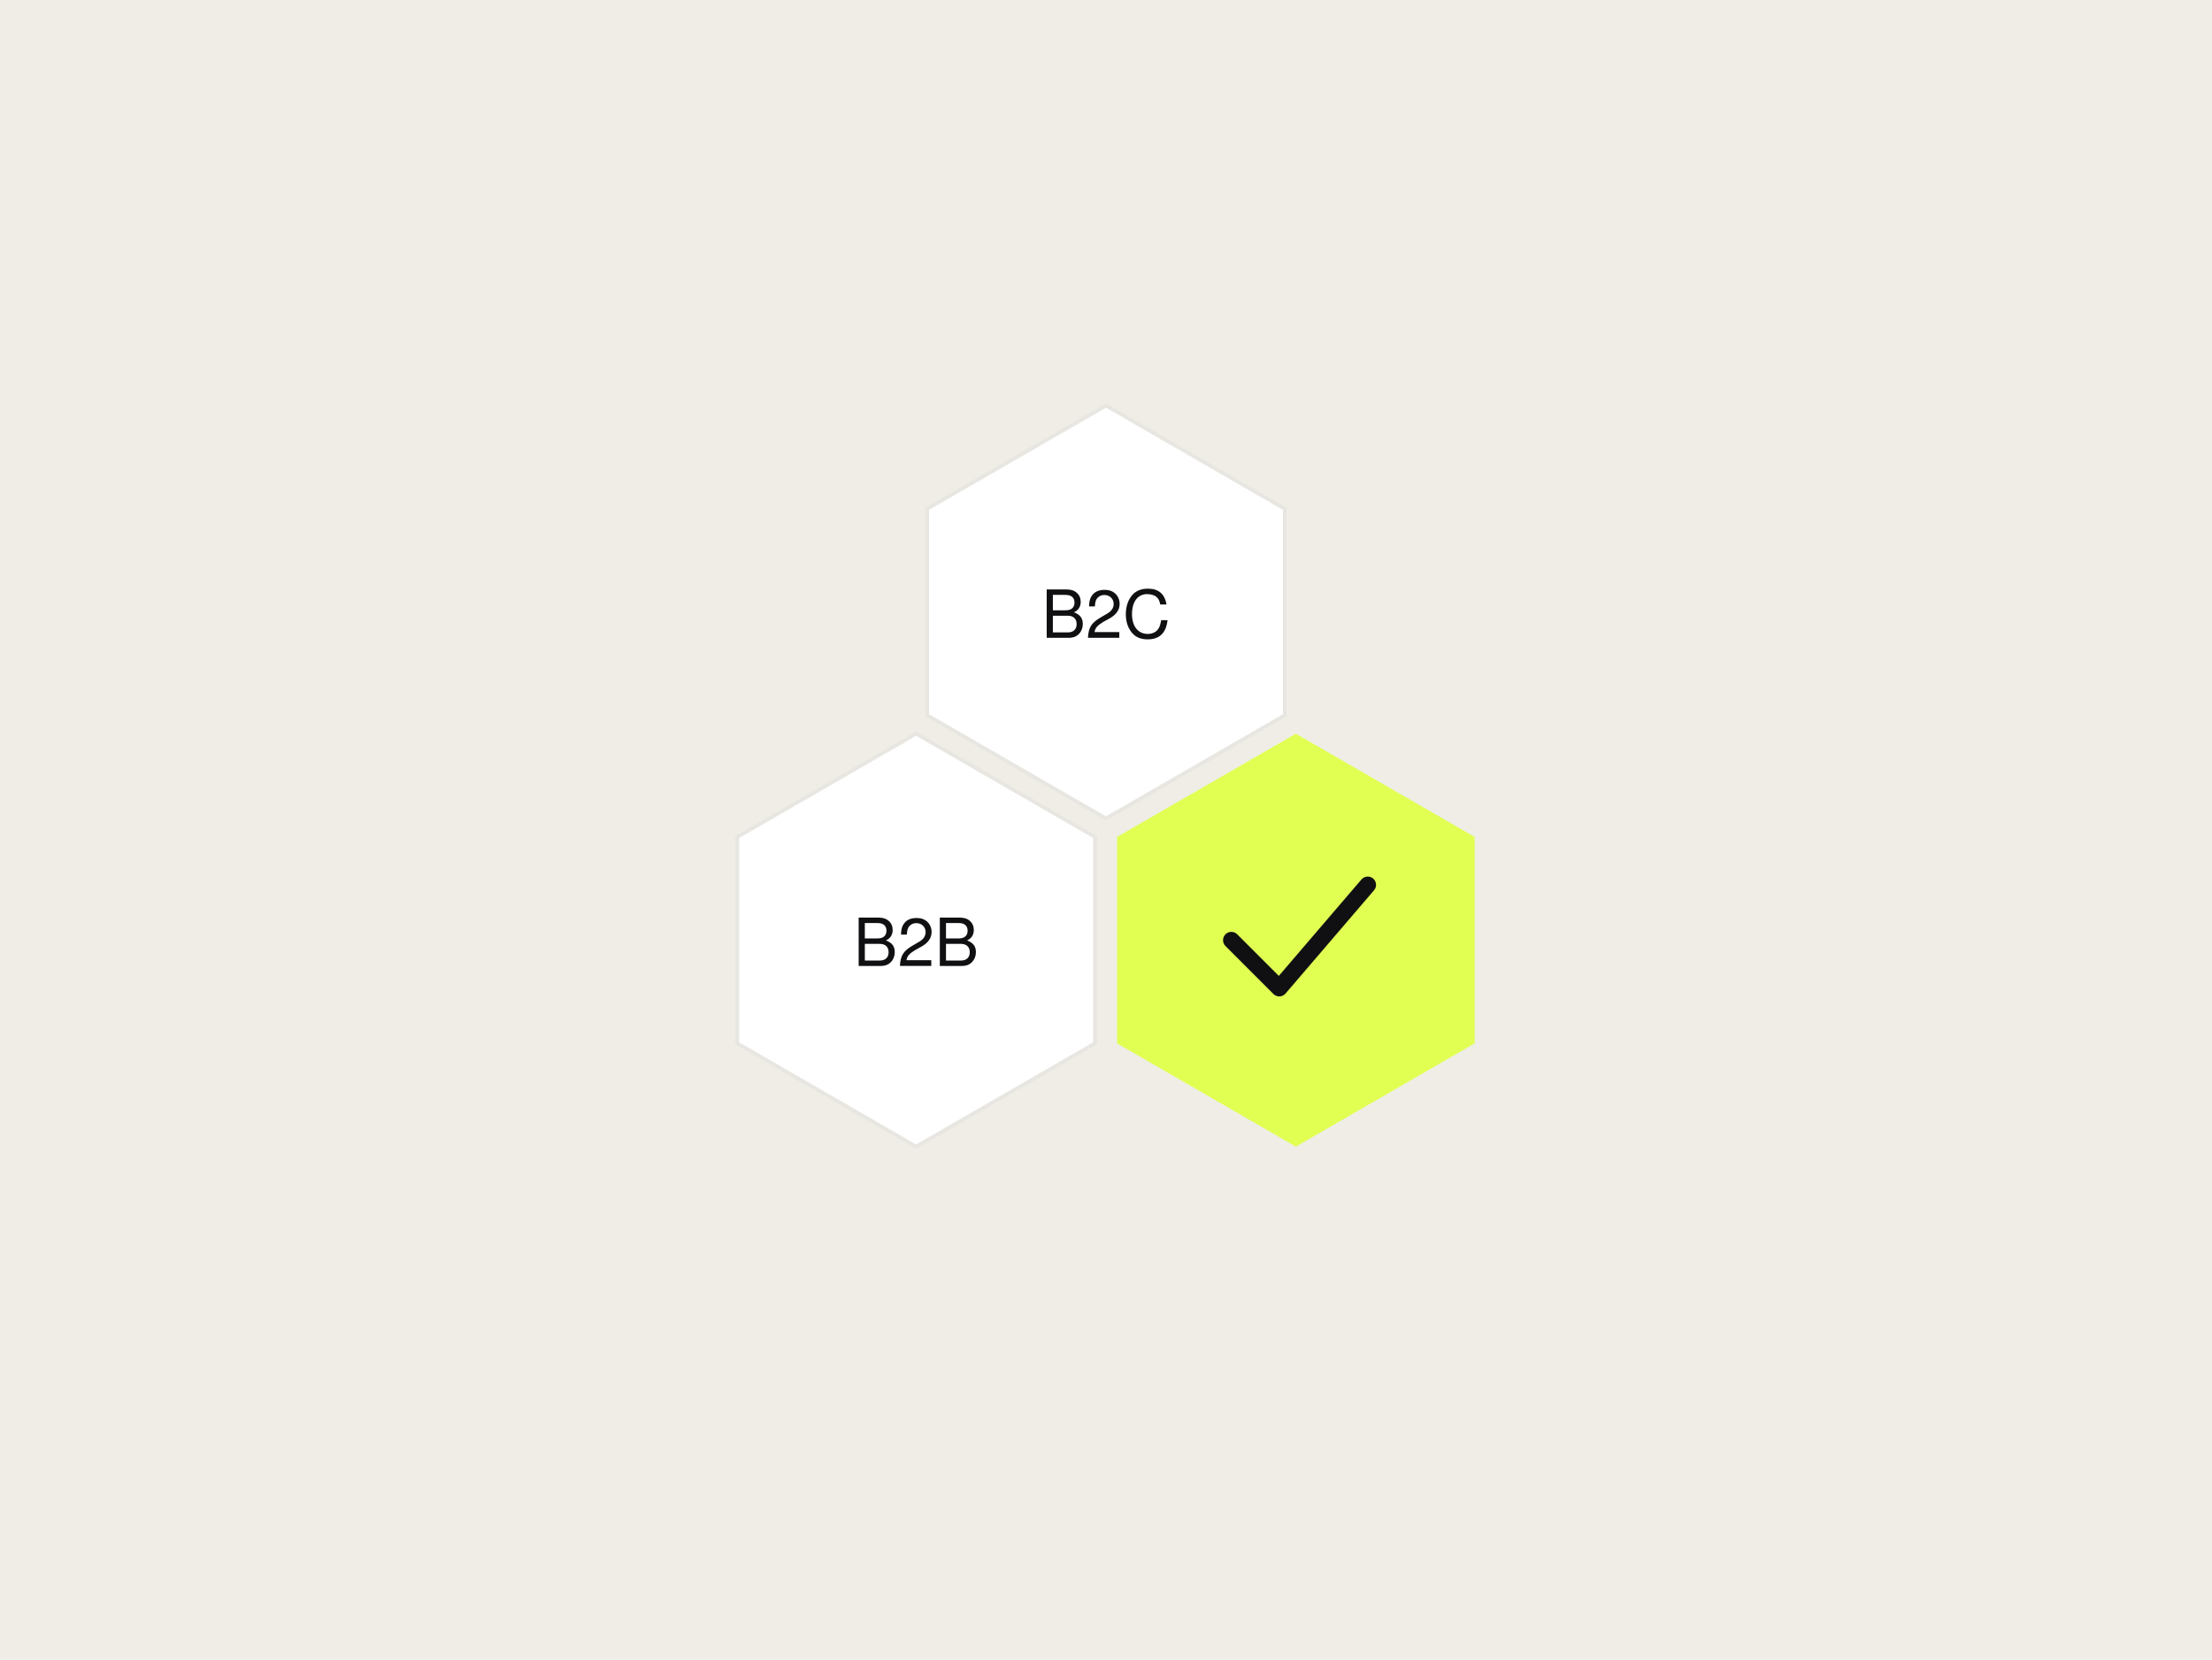
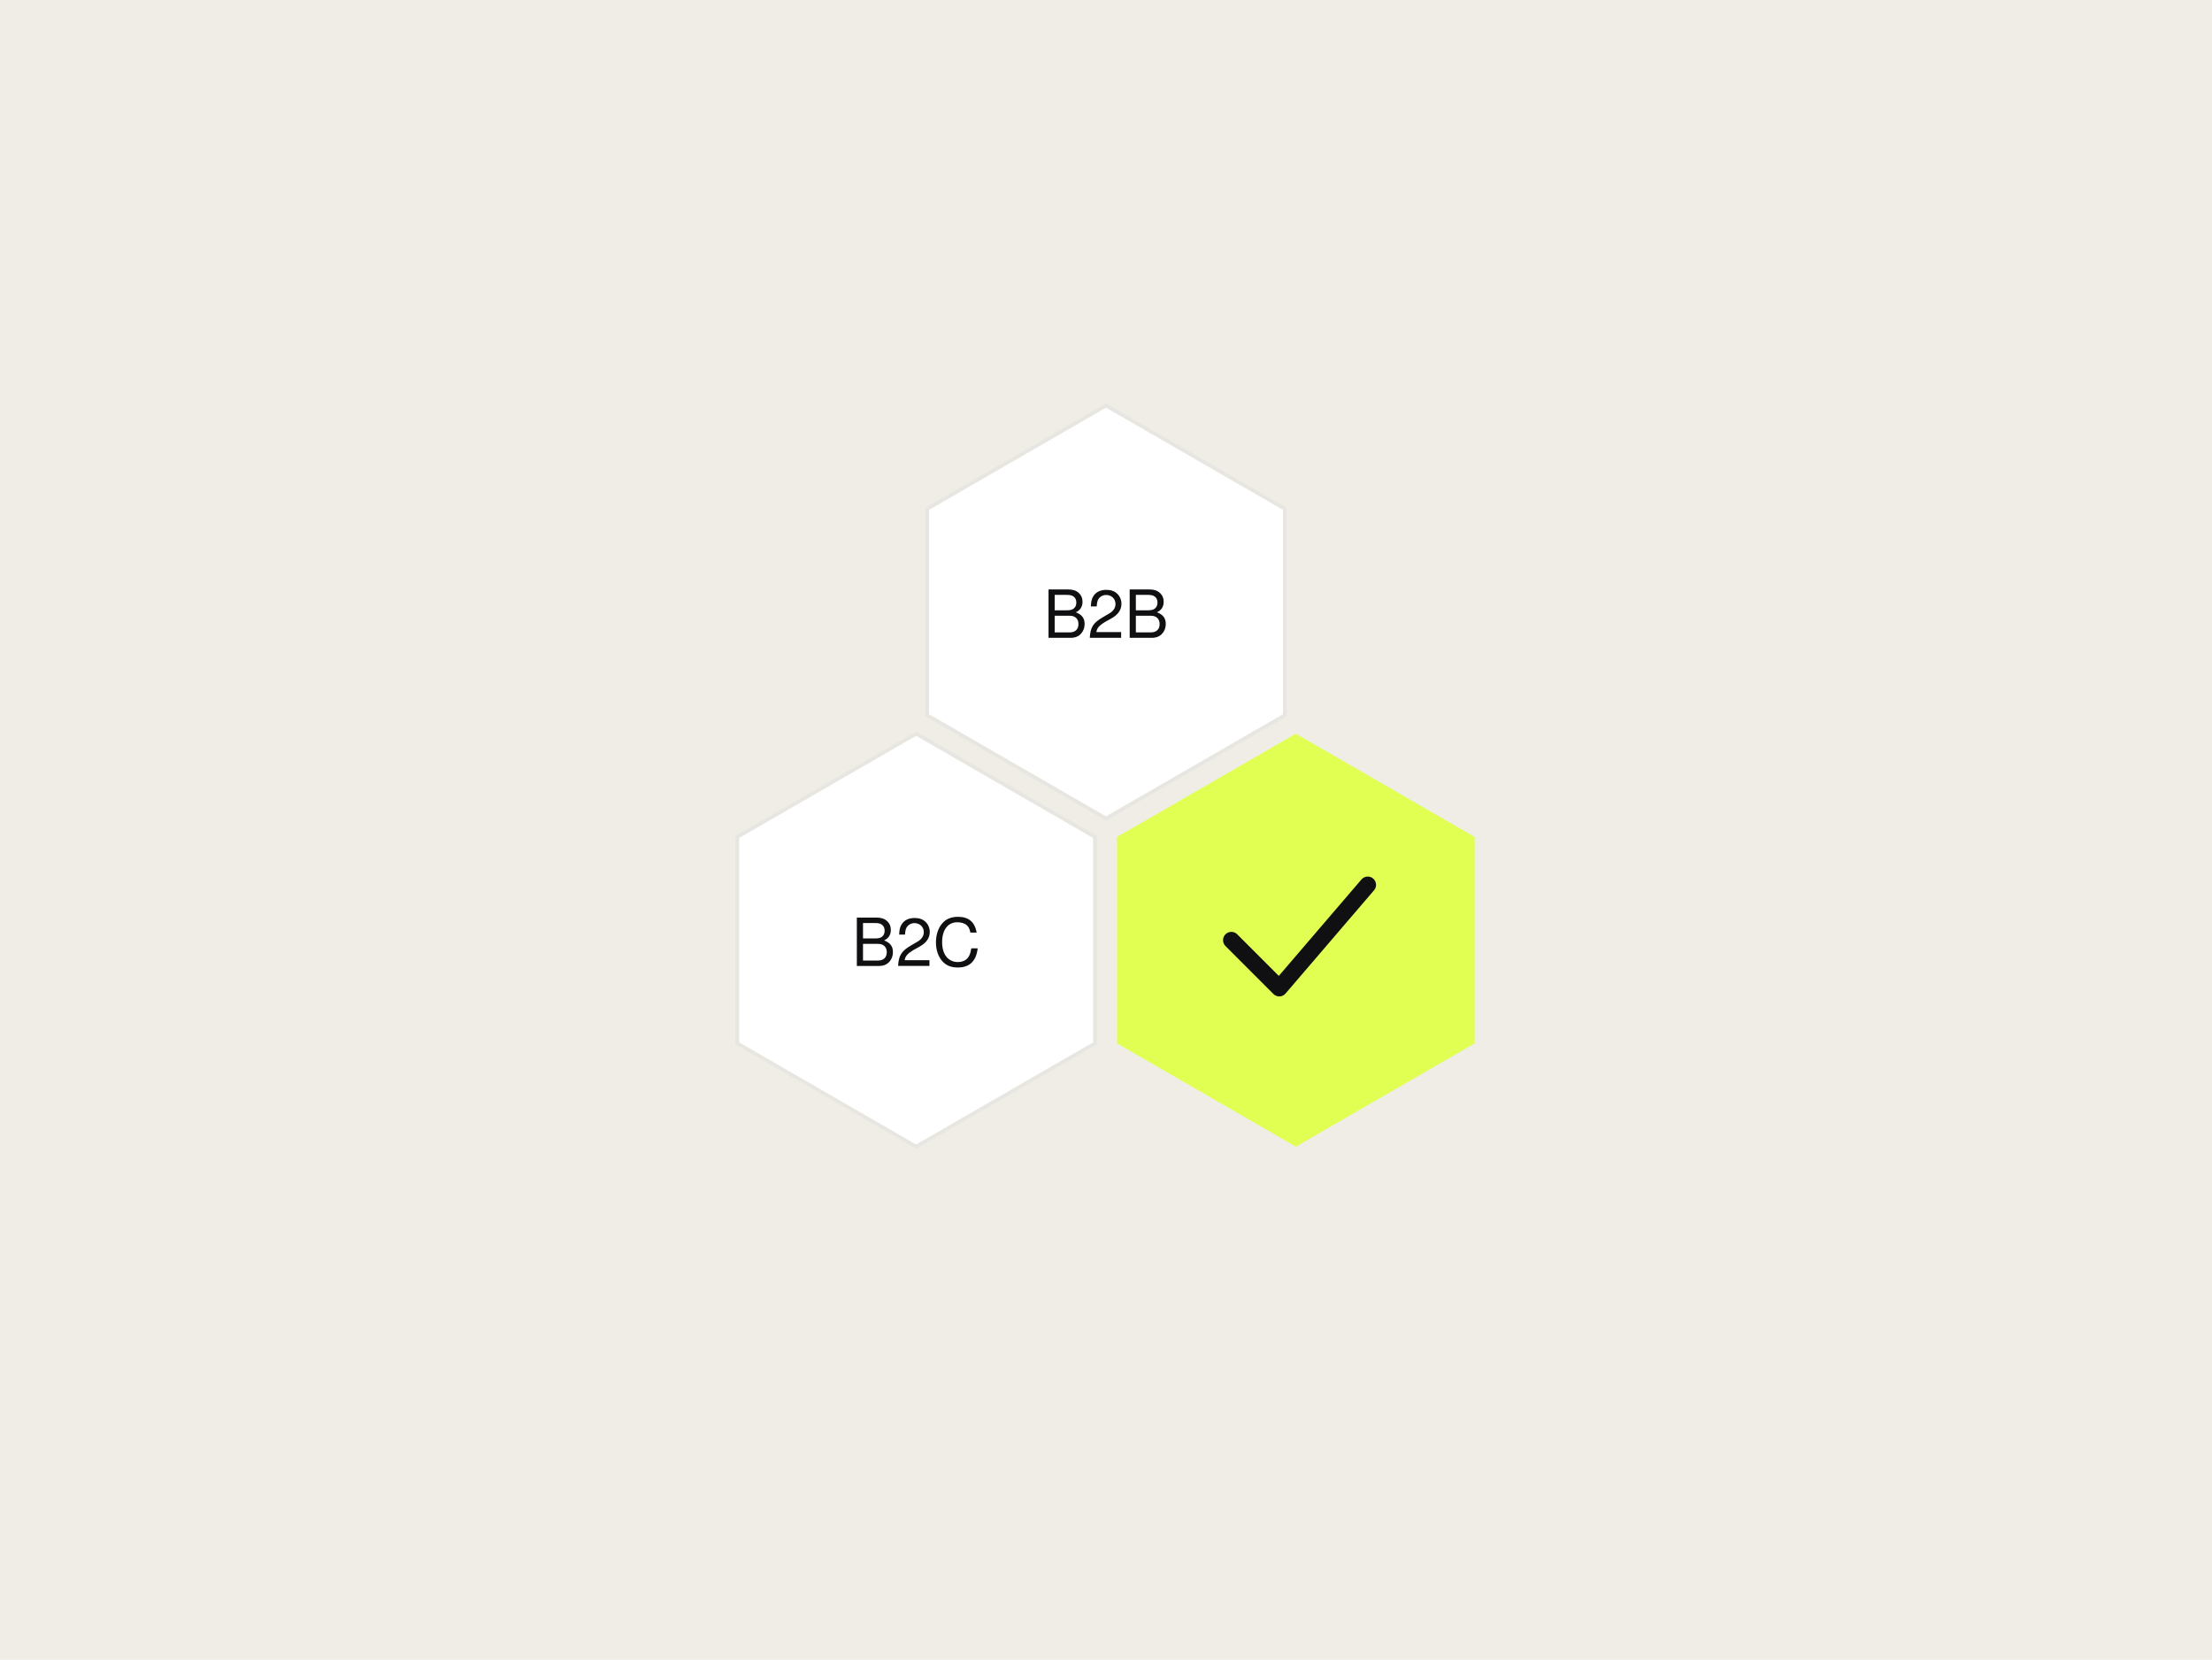
<svg xmlns="http://www.w3.org/2000/svg" viewBox="0 0 1200 900" font-family="Helvetica Neue, Helvetica, Arial, sans-serif">
  <rect width="1200" height="900" fill="#EFEDE6" />
  <g transform="translate(0,-16)">
    <path d="M600 236 L697 292 L697 404 L600 460 L503 404 L503 292 Z" fill="#ffffff" stroke="#e8e6e1" stroke-width="2" />
    <path d="M497 414 L594 470 L594 582 L497 638 L400 582 L400 470 Z" fill="#ffffff" stroke="#e8e6e1" stroke-width="2" />
-     <text x="497" y="540" text-anchor="middle" font-size="36" font-weight="500" fill="#101012">B2B</text>
+     <text x="497" y="540" text-anchor="middle" font-size="36" font-weight="500" fill="#101012">B2C</text>
    <path d="M703 414 L800 470 L800 582 L703 638 L606 582 L606 470 Z" fill="#E1FF53" />
    <g stroke="#101012" stroke-width="9" fill="none" stroke-linecap="round" stroke-linejoin="round">
      <path d="M668 526 L694 552 L742 496" />
    </g>
-     <text x="600" y="362" text-anchor="middle" font-size="36" font-weight="500" fill="#101012">B2C</text>
+     <text x="600" y="362" text-anchor="middle" font-size="36" font-weight="500" fill="#101012">B2B</text>
  </g>
</svg>
